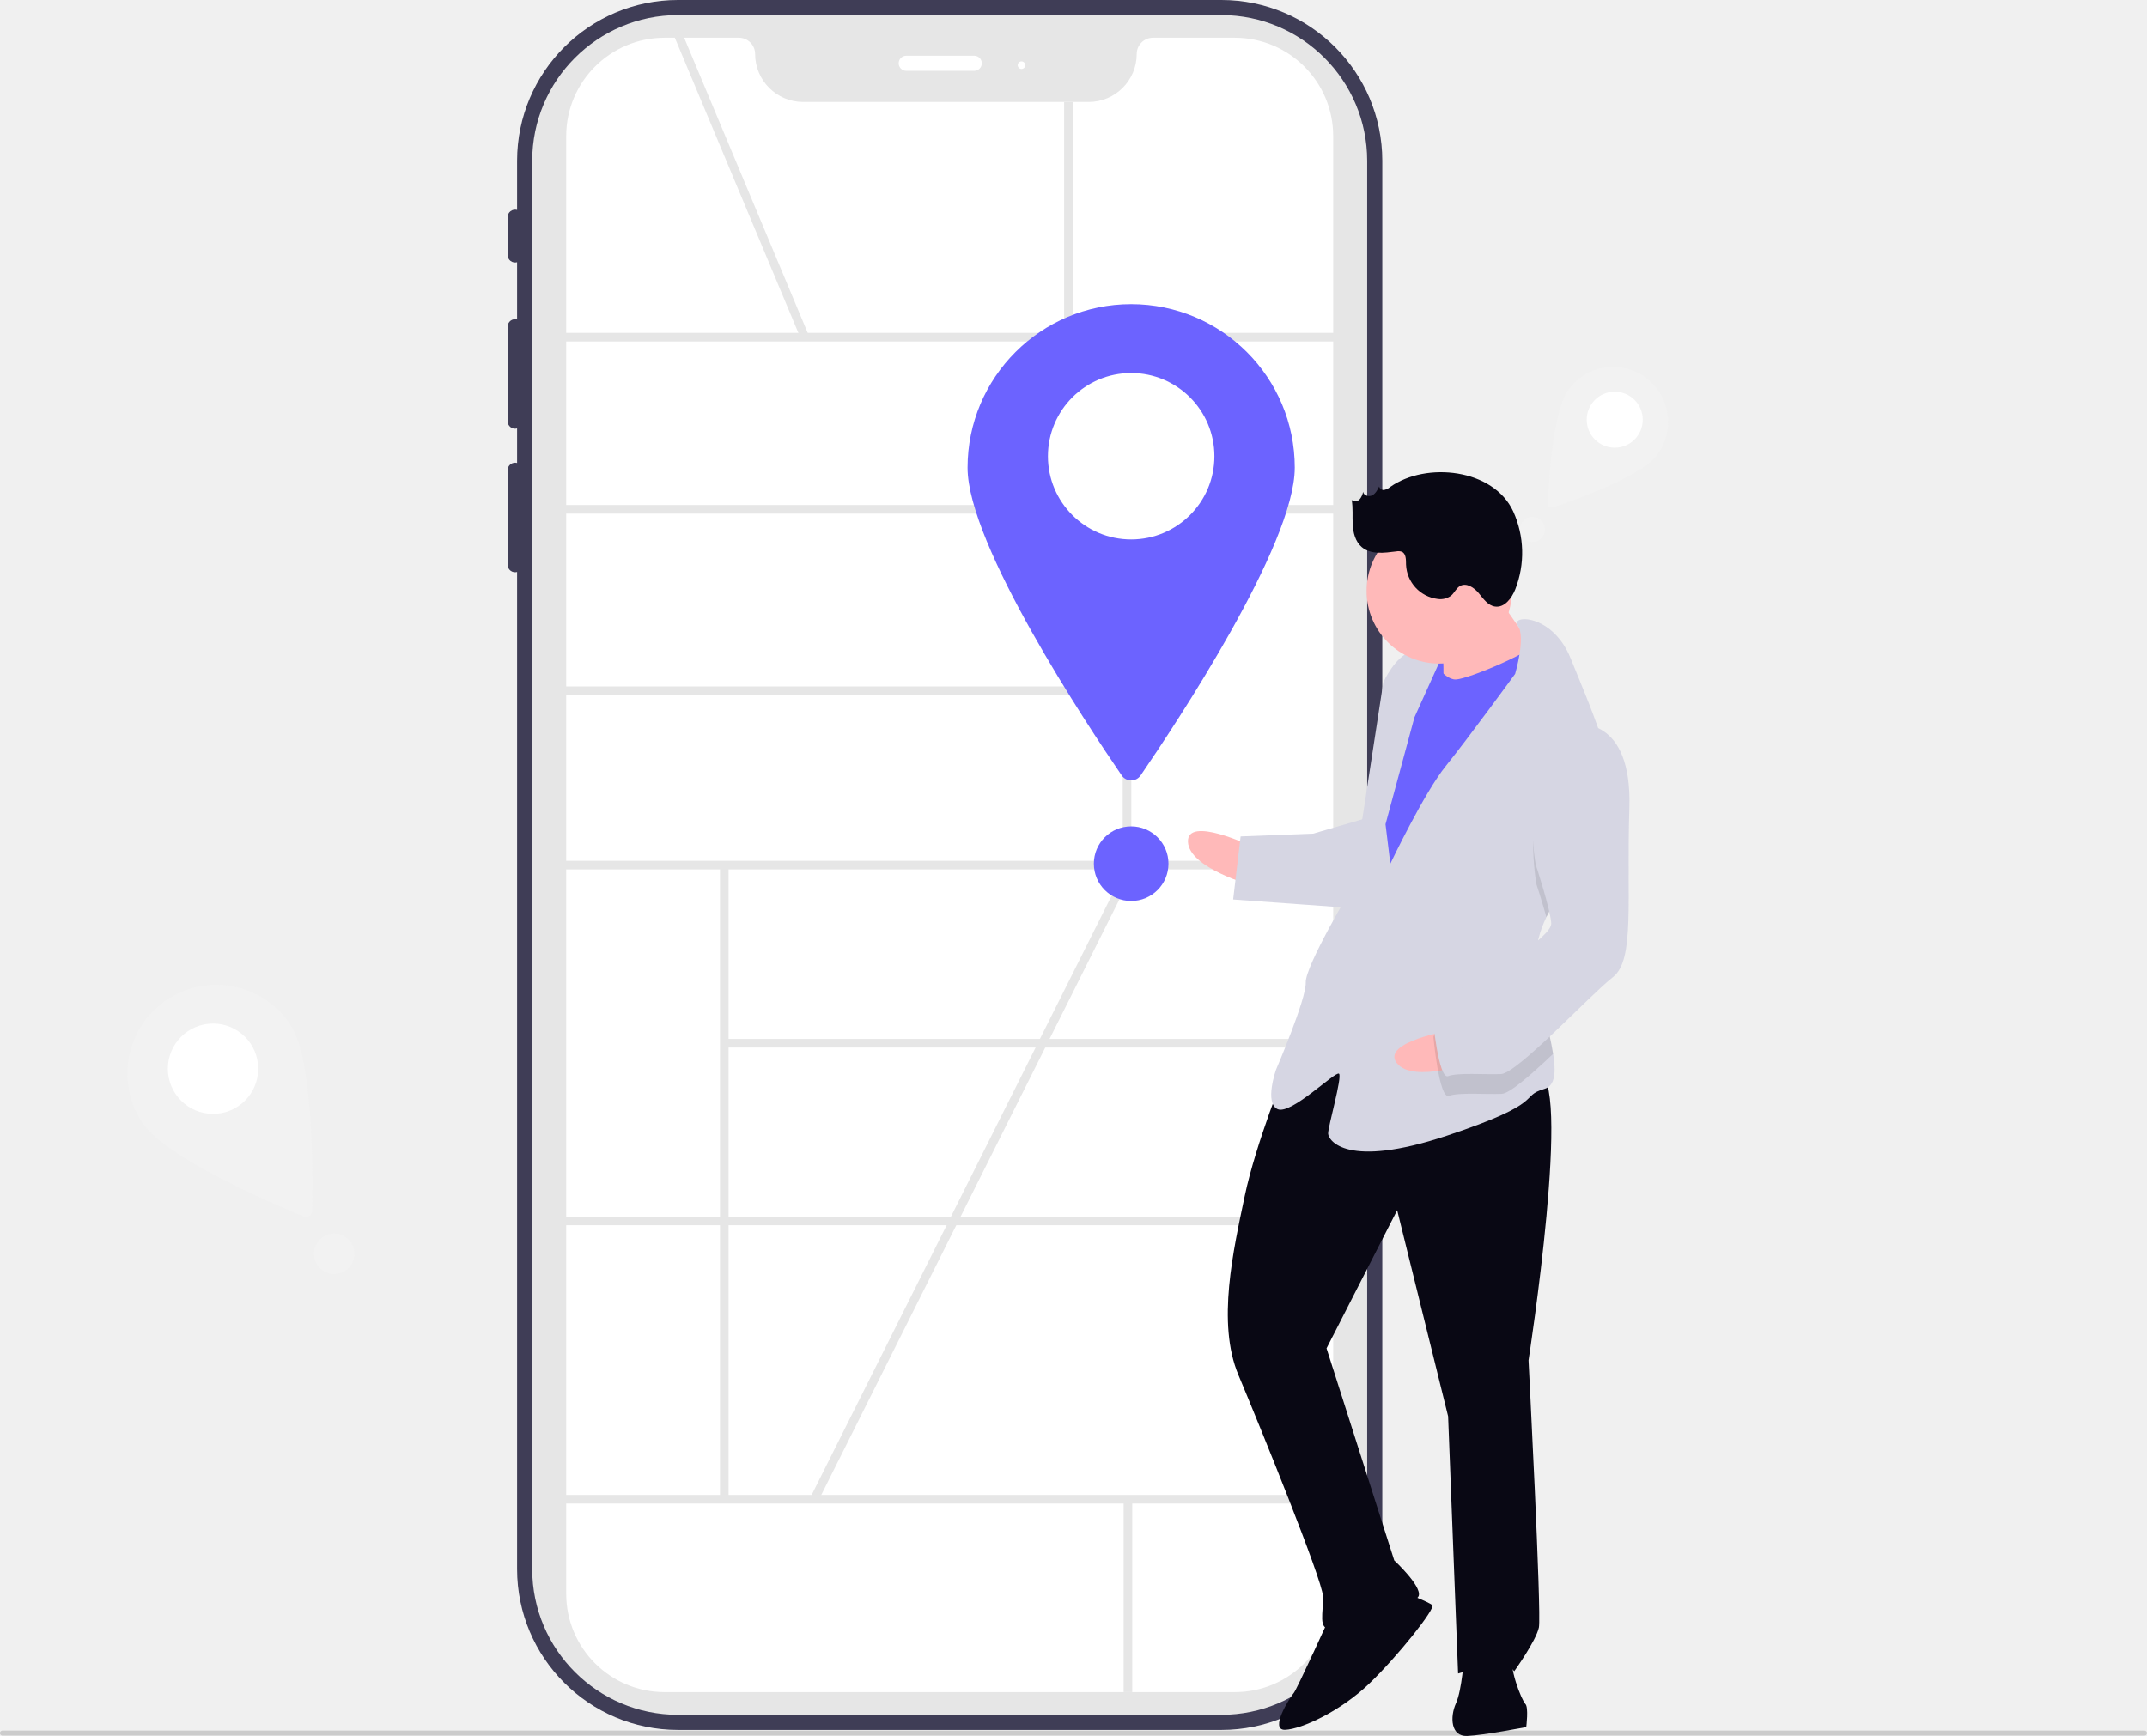
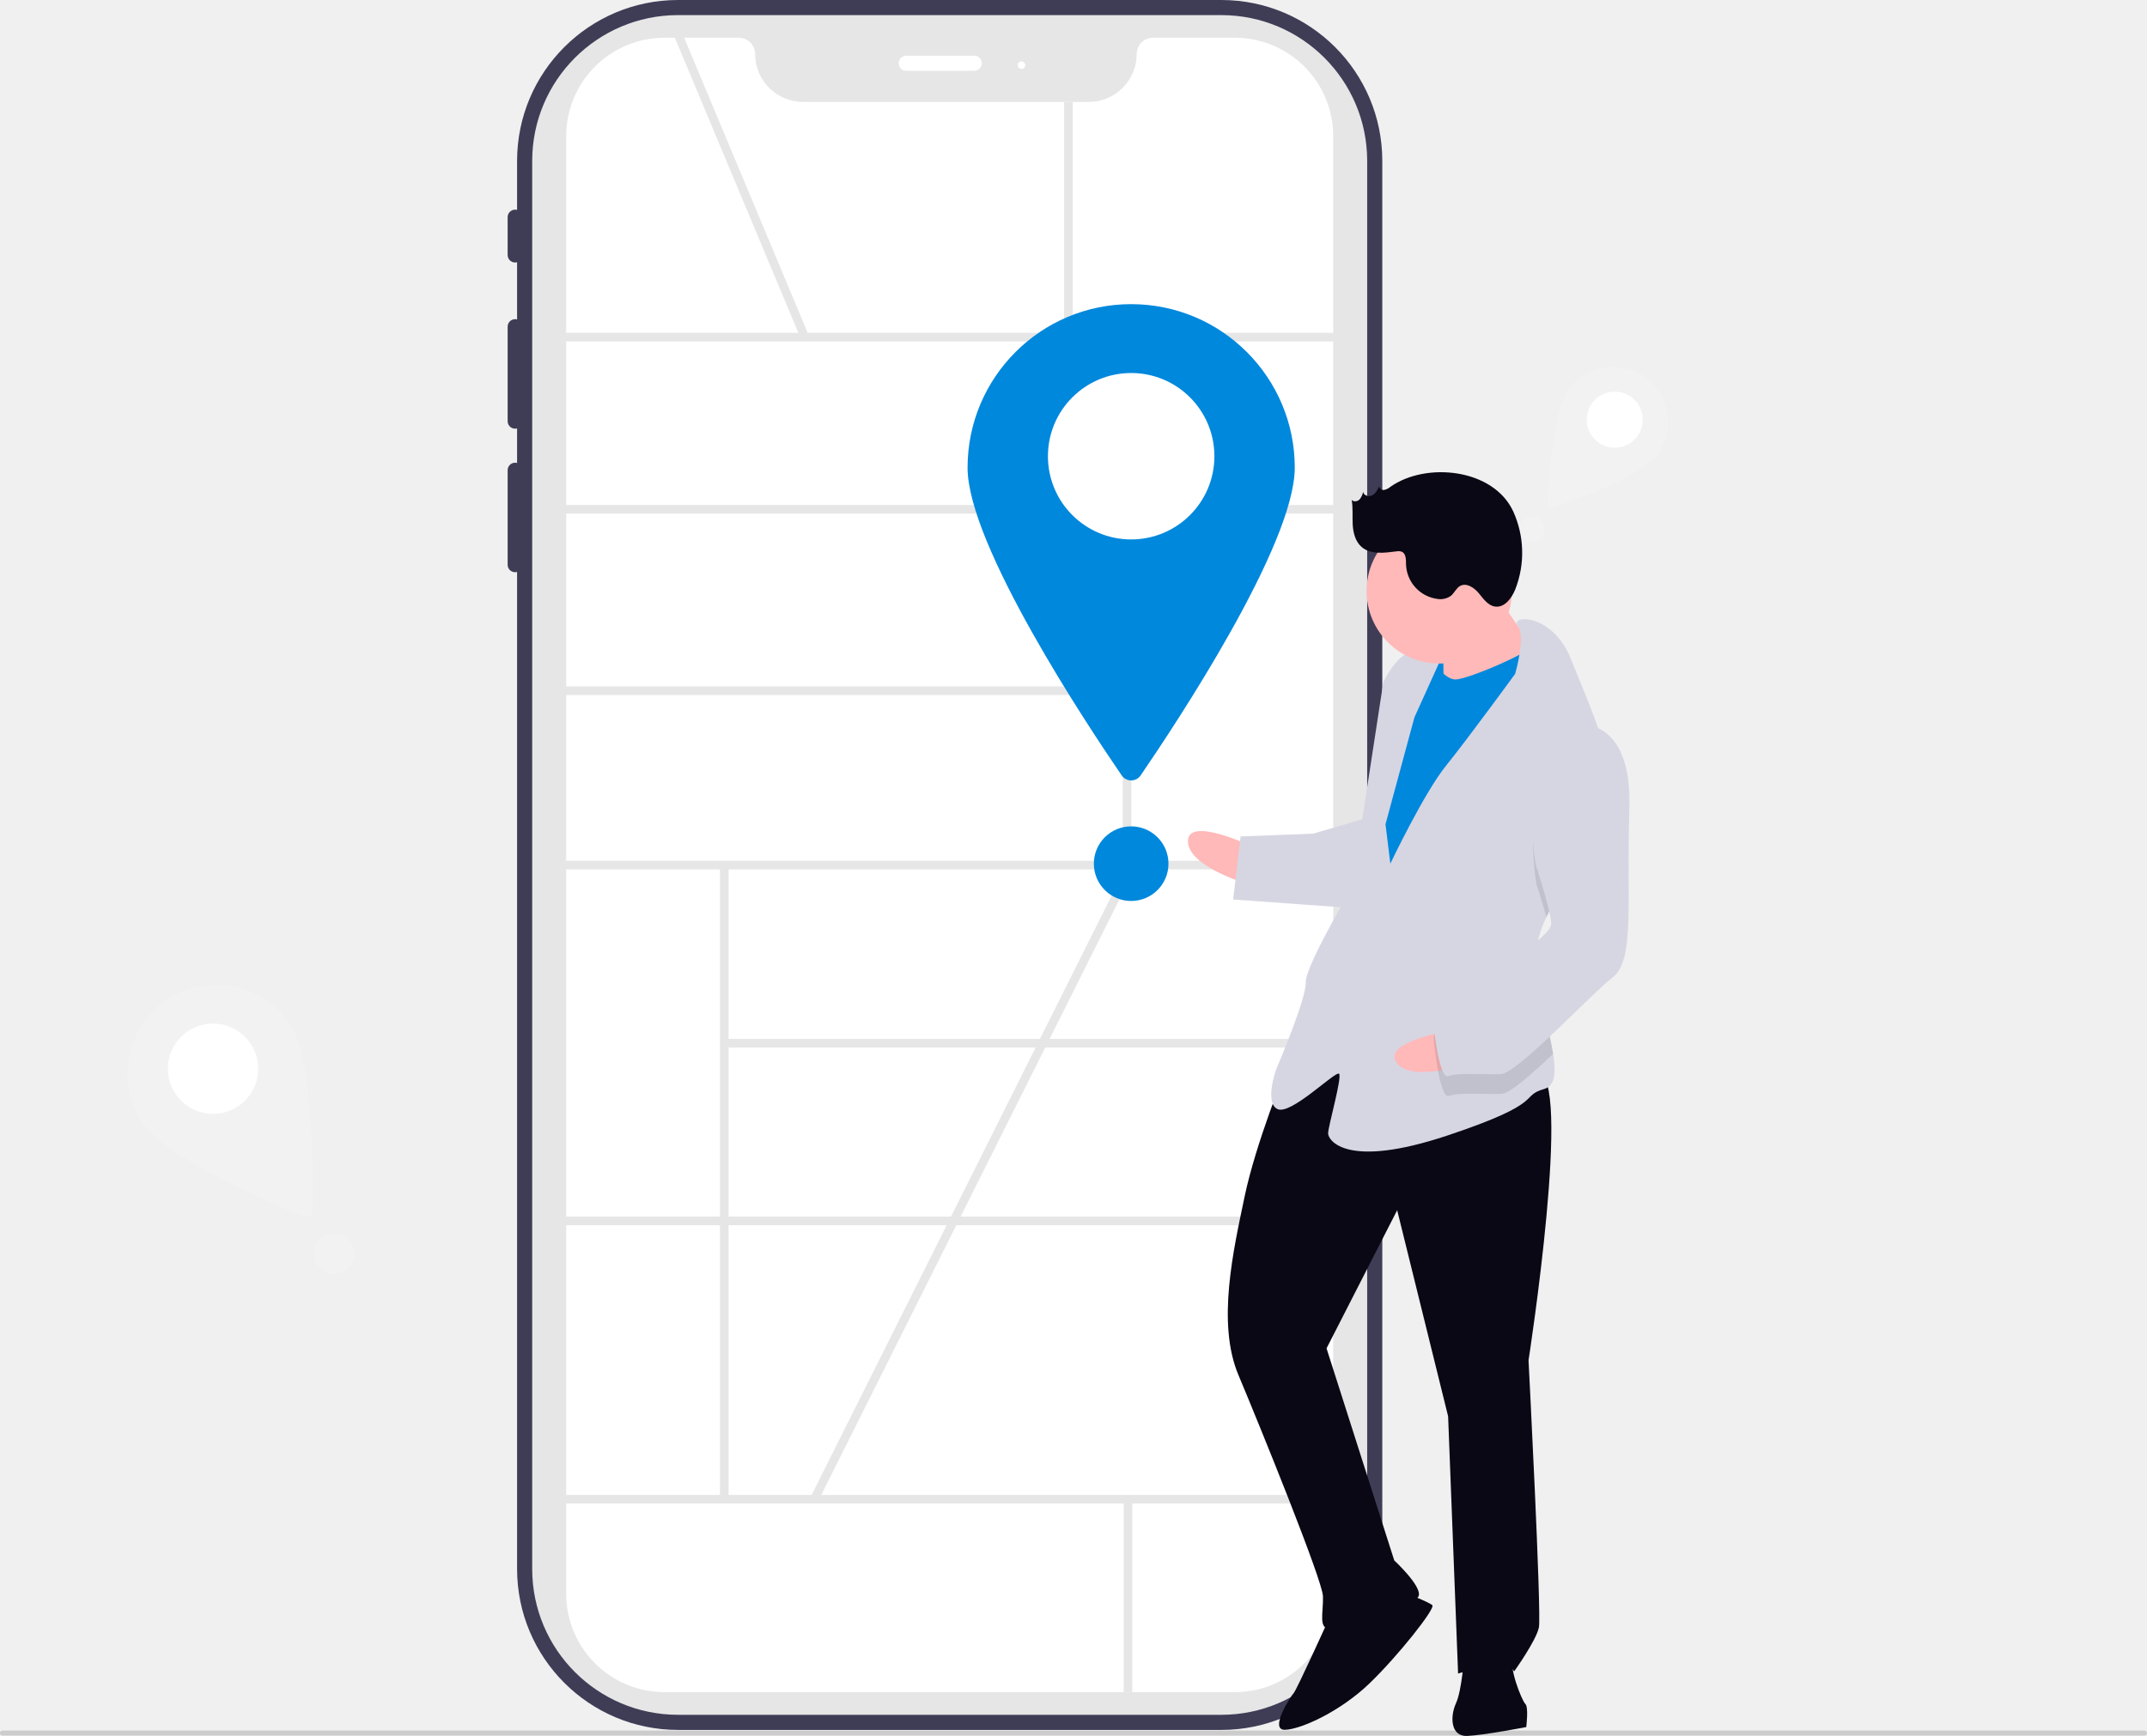
<svg xmlns="http://www.w3.org/2000/svg" width="1033.241" height="835.664" viewBox="0 0 1033.241 835.664" role="img" artist="Katerina Limpitsouni" source="https://undraw.co/">
  <g id="Group_4" data-name="Group 4" transform="translate(-368 -122)">
    <path id="Path_145-1068" data-name="Path 145" d="M691.776,147.5H430.193a77.484,77.484,0,0,0-77.4,77.4v23.644a3.592,3.592,0,0,0-4.546,3.508v18.182a3.593,3.593,0,0,0,4.546,3.508V301.27a3.592,3.592,0,0,0-4.546,3.508v45.456a3.592,3.592,0,0,0,4.546,3.508v16.621a3.592,3.592,0,0,0-4.546,3.508v45.456a3.592,3.592,0,0,0,4.546,3.508V902.856a77.485,77.485,0,0,0,77.4,77.4H691.776a77.484,77.484,0,0,0,77.4-77.4V224.9a77.484,77.484,0,0,0-77.4-77.4Zm61.033,755.356a61.1,61.1,0,0,1-61.033,61.033H430.193a61.1,61.1,0,0,1-61.033-61.033V224.9a61.1,61.1,0,0,1,61.033-61.033H691.776A61.1,61.1,0,0,1,752.809,224.9Z" transform="translate(264.054 -25.5)" fill="#3f3d56" />
    <path id="Path_146-1069" data-name="Path 146" d="M688.514,970.972H426.931a70.2,70.2,0,0,1-70.124-70.124V222.889a70.2,70.2,0,0,1,70.124-70.124H688.514a70.2,70.2,0,0,1,70.124,70.124V900.848a70.2,70.2,0,0,1-70.124,70.124Z" transform="translate(267.316 -23.492)" fill="#e6e6e6" />
    <path id="Path_147-1070" data-name="Path 147" d="M690.461,957.051H415.95a47.35,47.35,0,0,1-47.3-47.3v-701.8a47.349,47.349,0,0,1,47.3-47.3h35.8a7.826,7.826,0,0,1,7.817,7.817,23.119,23.119,0,0,0,23.093,23.093H620.115a23.119,23.119,0,0,0,23.093-23.093,7.826,7.826,0,0,1,7.817-7.817h39.436a47.349,47.349,0,0,1,47.3,47.3v701.8A47.349,47.349,0,0,1,690.461,957.051Z" transform="translate(271.833 -20.481)" fill="#fff" />
    <path id="Path_148-1071" data-name="Path 148" d="M520.859,174.189H488.13a3.636,3.636,0,0,1,0-7.273h32.728a3.636,3.636,0,1,1,0,7.273Z" transform="translate(315.999 -18.097)" fill="#fff" />
    <circle id="Ellipse_31" data-name="Ellipse 31" cx="1.818" cy="1.818" r="1.818" transform="translate(857.767 151.546)" fill="#fff" />
    <rect id="Rectangle_81" data-name="Rectangle 81" width="387.15" height="4.144" transform="translate(631.283 282.226)" fill="#e6e6e6" />
    <rect id="Rectangle_82" data-name="Rectangle 82" width="387.15" height="4.144" transform="translate(631.283 365.102)" fill="#e6e6e6" />
    <rect id="Rectangle_83" data-name="Rectangle 83" width="387.15" height="4.144" transform="translate(631.283 536.379)" fill="#e6e6e6" />
    <rect id="Rectangle_84" data-name="Rectangle 84" width="387.15" height="4.144" transform="translate(631.283 707.655)" fill="#e6e6e6" />
    <rect id="Rectangle_85" data-name="Rectangle 85" width="387.15" height="4.144" transform="translate(631.283 841.638)" fill="#e6e6e6" />
    <rect id="Rectangle_86" data-name="Rectangle 86" width="4.144" height="254.152" transform="translate(908.296 284.298)" fill="#e6e6e6" />
    <rect id="Rectangle_87" data-name="Rectangle 87" width="4.144" height="305.333" transform="translate(714.485 538.376)" fill="#e6e6e6" />
    <rect id="Rectangle_88" data-name="Rectangle 88" width="293.033" height="4.144" transform="translate(716.557 622.131)" fill="#e6e6e6" />
    <rect id="Rectangle_89" data-name="Rectangle 89" width="4.144" height="92.86" transform="translate(908.742 843.709)" fill="#e6e6e6" />
    <rect id="Rectangle_90" data-name="Rectangle 90" width="269.881" height="4.144" transform="translate(639.797 452.437)" fill="#e6e6e6" />
    <rect id="Rectangle_91" data-name="Rectangle 91" width="4.144" height="158.198" transform="translate(692.337 139.163) rotate(-22.709)" fill="#e6e6e6" />
    <rect id="Rectangle_92" data-name="Rectangle 92" width="4.144" height="113.206" transform="translate(880.106 171.092)" fill="#e6e6e6" />
-     <path id="Path_149-1072" data-name="Path 149" d="M665.954,332.232c0,37.129-57.4,123.645-74.18,148.136a5.514,5.514,0,0,1-9.1,0c-16.776-24.491-74.18-111.007-74.18-148.136a78.732,78.732,0,0,1,157.464,0Z" transform="translate(325.147 14.914)" fill="#6c63ff" />
+     <path id="Path_149-1072" data-name="Path 149" d="M665.954,332.232c0,37.129-57.4,123.645-74.18,148.136a5.514,5.514,0,0,1-9.1,0c-16.776-24.491-74.18-111.007-74.18-148.136a78.732,78.732,0,0,1,157.464,0Z" transform="translate(325.147 14.914)" fill="#08d" />
    <circle id="Ellipse_32" data-name="Ellipse 32" cx="40.057" cy="40.057" r="40.057" transform="translate(872.313 301.564)" fill="#fff" />
    <rect id="Rectangle_93" data-name="Rectangle 93" width="338.937" height="4.144" transform="translate(758.048 842.733) rotate(-63.412)" fill="#e6e6e6" />
    <path id="Path_161-1073" data-name="Path 161" d="M1208.241,751.71a1.216,1.216,0,0,1-1.216,1.21H176.216a1.21,1.21,0,1,1,0-2.419h1030.81A1.216,1.216,0,0,1,1208.241,751.71Z" transform="translate(193 204.573)" fill="#ccc" />
-     <circle id="Ellipse_34" data-name="Ellipse 34" cx="17.956" cy="17.956" r="17.956" transform="translate(894.413 519.803)" fill="#6c63ff" />
+     <circle id="Ellipse_34" data-name="Ellipse 34" cx="17.956" cy="17.956" r="17.956" transform="translate(894.413 519.803)" fill="#08d" />
    <path id="Path_162-1074" data-name="Path 162" d="M762.957,318.065c-7.5,9.995-40.427,21.689-49.889,24.893a1.856,1.856,0,0,1-2.451-1.839c.431-9.981,2.453-44.865,9.952-54.859a26.5,26.5,0,1,1,42.387,31.8Z" transform="translate(402.21 23.364)" fill="#f2f2f2" />
    <circle id="Ellipse_35" data-name="Ellipse 35" cx="13.481" cy="13.481" r="13.481" transform="translate(1131.609 310.559)" fill="#fff" />
    <circle id="Ellipse_36" data-name="Ellipse 36" cx="6.043" cy="6.043" r="6.043" transform="translate(1099.43 370.794)" fill="#f2f2f2" />
    <path id="Path_163-1075" data-name="Path 163" d="M294.341,510.177c11.035,16.86,10.683,73.207,10.344,89.314a2.992,2.992,0,0,1-4.134,2.706c-14.9-6.135-66.677-28.359-77.713-45.219a42.728,42.728,0,1,1,71.5-46.8Z" transform="translate(213.577 105.404)" fill="#f2f2f2" />
    <circle id="Ellipse_37" data-name="Ellipse 37" cx="21.739" cy="21.739" r="21.739" transform="translate(448.785 614.733)" fill="#fff" />
    <circle id="Ellipse_38" data-name="Ellipse 38" cx="9.745" cy="9.745" r="9.745" transform="translate(519.075 715.792)" fill="#f2f2f2" />
    <g id="Group_3" data-name="Group 3" transform="translate(-6238.313 -1091.52)">
-       <rect id="Rectangle_80" data-name="Rectangle 80" width="22.242" height="28.597" transform="translate(7286.338 1521.533) rotate(-2.221)" fill="#6c63ff" />
+       <rect id="Rectangle_80" data-name="Rectangle 80" width="22.242" height="28.597" transform="translate(7286.338 1521.533) rotate(-2.221)" fill="#08d" />
      <path id="Path_129-1076" data-name="Path 129" d="M591.71,375.659s-30.779-14.706-30.286-2.005,31.025,21.056,31.025,21.056Z" transform="translate(6616.593 1245.092)" fill="#ffb9b9" />
      <path id="Path_130-1077" data-name="Path 130" d="M608.6,483.119s-14.521,35.542-19.886,61.189-13.536,60.942-3.026,85.974,40.392,98.6,40.7,106.537-2.559,16,3.791,15.752,40.907-11.126,42.31-15.95-11.79-17.032-11.79-17.032L628.117,617.506,662.107,551l24.516,99.215,4.8,123.828s23.567-7.274,26.988-1.047c0,0,10.559-14.719,11.9-21.131s-4.987-128.591-4.987-128.591,21.632-139.163,4.169-138.486S643.633,443.6,608.6,483.119Z" transform="translate(6616.593 1245.092)" fill="#090814" />
      <path id="Path_131-1078" data-name="Path 131" d="M629.929,746.221s-16.109,35.6-17.635,37.252-12.023,17.956-4.085,17.648,26.68-8.984,40.476-22.239,31.984-36.219,30.335-37.745-12.947-5.858-12.947-5.858Z" transform="translate(6616.593 1245.092)" fill="#090814" />
      <path id="Path_132-1079" data-name="Path 132" d="M694.292,765.984s-.972,15.937-3.9,22.41-2.559,16,5.378,15.691,28.453-4.283,28.453-4.283,1.218-9.587-.431-11.113-8.676-18.743-5.686-23.628S694.292,765.984,694.292,765.984Z" transform="translate(6616.593 1245.092)" fill="#090814" />
      <path id="Path_133-1080" data-name="Path 133" d="M706.036,248.8s16.922,26.373,23.518,32.477-11.962,19.543-11.962,19.543l-33.215,4.468s.418-30.225-1.293-33.338S706.036,248.8,706.036,248.8Z" transform="translate(6616.593 1245.092)" fill="#ffb9b9" />
-       <path id="Path_134-1081" data-name="Path 134" d="M677.165,283.309s6.843,12.454,13.193,12.208,39.2-14.239,40.6-19.064,10.88,34.557,10.88,34.557L661.465,452.45,641.86,438.9l9.5-83.045,7.8-44.821Z" transform="translate(6616.593 1245.092)" fill="#6c63ff" />
+       <path id="Path_134-1081" data-name="Path 134" d="M677.165,283.309s6.843,12.454,13.193,12.208,39.2-14.239,40.6-19.064,10.88,34.557,10.88,34.557L661.465,452.45,641.86,438.9l9.5-83.045,7.8-44.821Z" transform="translate(6616.593 1245.092)" fill="#08d" />
      <path id="Path_135-1082" data-name="Path 135" d="M733.921,409.892c-3.206,6.707-5.208,13.7-4.931,20.86.012.318.025.635.053.952.761,14.693,6.173,31.686,8.115,44.044,1.409,8.865,1.008,15.336-4.18,16.856-12.577,3.668,1.834,6.289-46.826,22.485s-57.152,2.216-57.275-.959,6.891-27.3,5.242-28.822-23.074,19.974-29.548,17.045-.739-19.051-.739-19.051,14.583-33.954,14.275-41.892S640.2,396.037,640.2,396.037l15.234-99.167s5.858-12.947,13.734-14.842,14.411,2.621,14.411,2.621L670.4,313.78,656.492,365.2l2.326,18.989s16.17-34.016,26.791-47.147,33.264-44.218,33.264-44.218,5.286-17.837,1.3-23.168c-3.991-5.346,16.647-6.147,25.446,15.771,4.664,11.616,12.236,28.939,16.979,45.068,4.227,14.289,6.223,27.646,2.036,35.281C758.229,377.437,742.129,392.768,733.921,409.892Z" transform="translate(6616.593 1245.092)" fill="#d6d6e3" />
      <path id="Path_136-1083" data-name="Path 136" d="M764.629,365.773c-6.4,11.664-22.5,27-30.708,44.119-2.144-7.723-4.759-15.715-4.759-15.715s-10.031-53.669,19.64-67.539a19.858,19.858,0,0,1,13.791,3.853C766.82,344.781,768.817,358.138,764.629,365.773Z" transform="translate(6616.593 1245.092)" opacity="0.1" />
      <path id="Path_137-1084" data-name="Path 137" d="M646.843,362.391l-25.154,7.335-34.926,1.354-3.593,30.348,57.4,4.134S654.9,365.258,646.843,362.391Z" transform="translate(6616.593 1245.092)" fill="#d6d6e3" />
      <path id="Path_138-1085" data-name="Path 138" d="M687.861,464.431s-33.652,5.583-25.971,15.71,37.492-.52,37.492-.52Z" transform="translate(6616.593 1245.092)" fill="#ffb9b9" />
      <path id="Path_139-1086" data-name="Path 139" d="M729.044,431.7c.761,14.693,6.173,31.686,8.115,44.044-10.72,10.146-20.914,19.1-24.756,19.244-7.938.308-20.7-.787-25.4.985s-7.458-28.33-7.458-28.33,2.806-9.648,15.321-14.9C703.313,449.19,719.506,439.547,729.044,431.7Z" transform="translate(6616.593 1245.092)" opacity="0.1" />
      <path id="Path_140-1087" data-name="Path 140" d="M748.433,317.113s26.865-4.222,25.414,40.353,2.832,73.027-7.973,81.4-45.9,46.3-53.84,46.606-20.7-.787-25.4.985-7.458-28.33-7.458-28.33,2.806-9.648,15.321-14.9,42-23.888,41.756-30.238-7.458-28.33-7.458-28.33S718.762,330.984,748.433,317.113Z" transform="translate(6616.593 1245.092)" fill="#d6d6e3" />
      <circle id="Ellipse_29" data-name="Ellipse 29" cx="34.952" cy="34.952" r="34.952" transform="translate(7263.986 1463.039)" fill="#ffb9b9" />
      <path id="Path_141-1088" data-name="Path 141" d="M658.811,202.8a6.749,6.749,0,0,1-2.939,1.475,2.1,2.1,0,0,1-2.43-1.683c-.8,1.658-1.7,3.426-3.335,4.277s-4.157.137-4.393-1.689a7.706,7.706,0,0,1-1.774,3.744c-1.013.966-2.85,1.21-3.734.125.715,3.907.274,7.926.5,11.892s1.282,8.17,4.278,10.778c4.37,3.8,10.941,2.865,16.689,2.144a5.065,5.065,0,0,1,2.615.143c2.152.917,2.055,3.913,2.084,6.252a17.373,17.373,0,0,0,15.212,16.5,8.708,8.708,0,0,0,6.472-1.58c1.632-1.383,2.466-3.638,4.336-4.677,3.042-1.69,6.732.775,8.956,3.452s4.416,5.969,7.862,6.459c4.557.648,8.028-4,9.73-8.272a48.223,48.223,0,0,0-.958-37.47C708.467,193.929,675.964,190.648,658.811,202.8Z" transform="translate(6616.593 1245.092)" fill="#090814" />
    </g>
  </g>
</svg>
